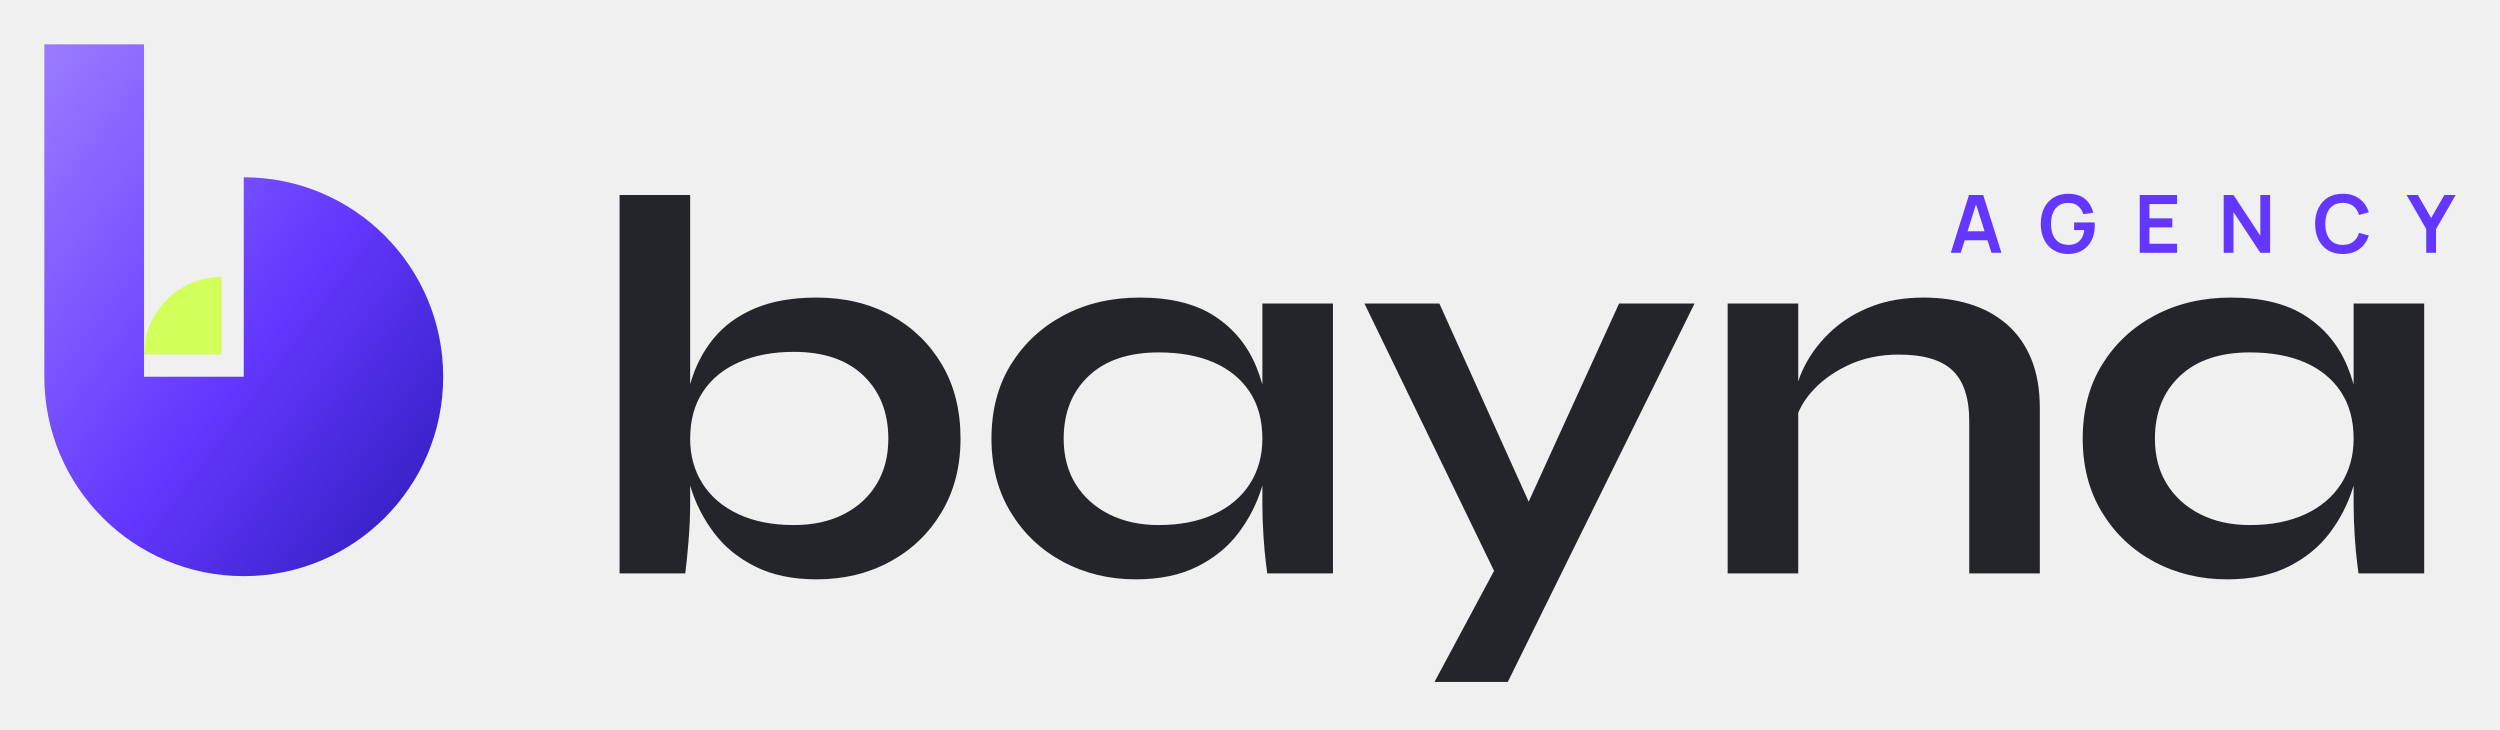
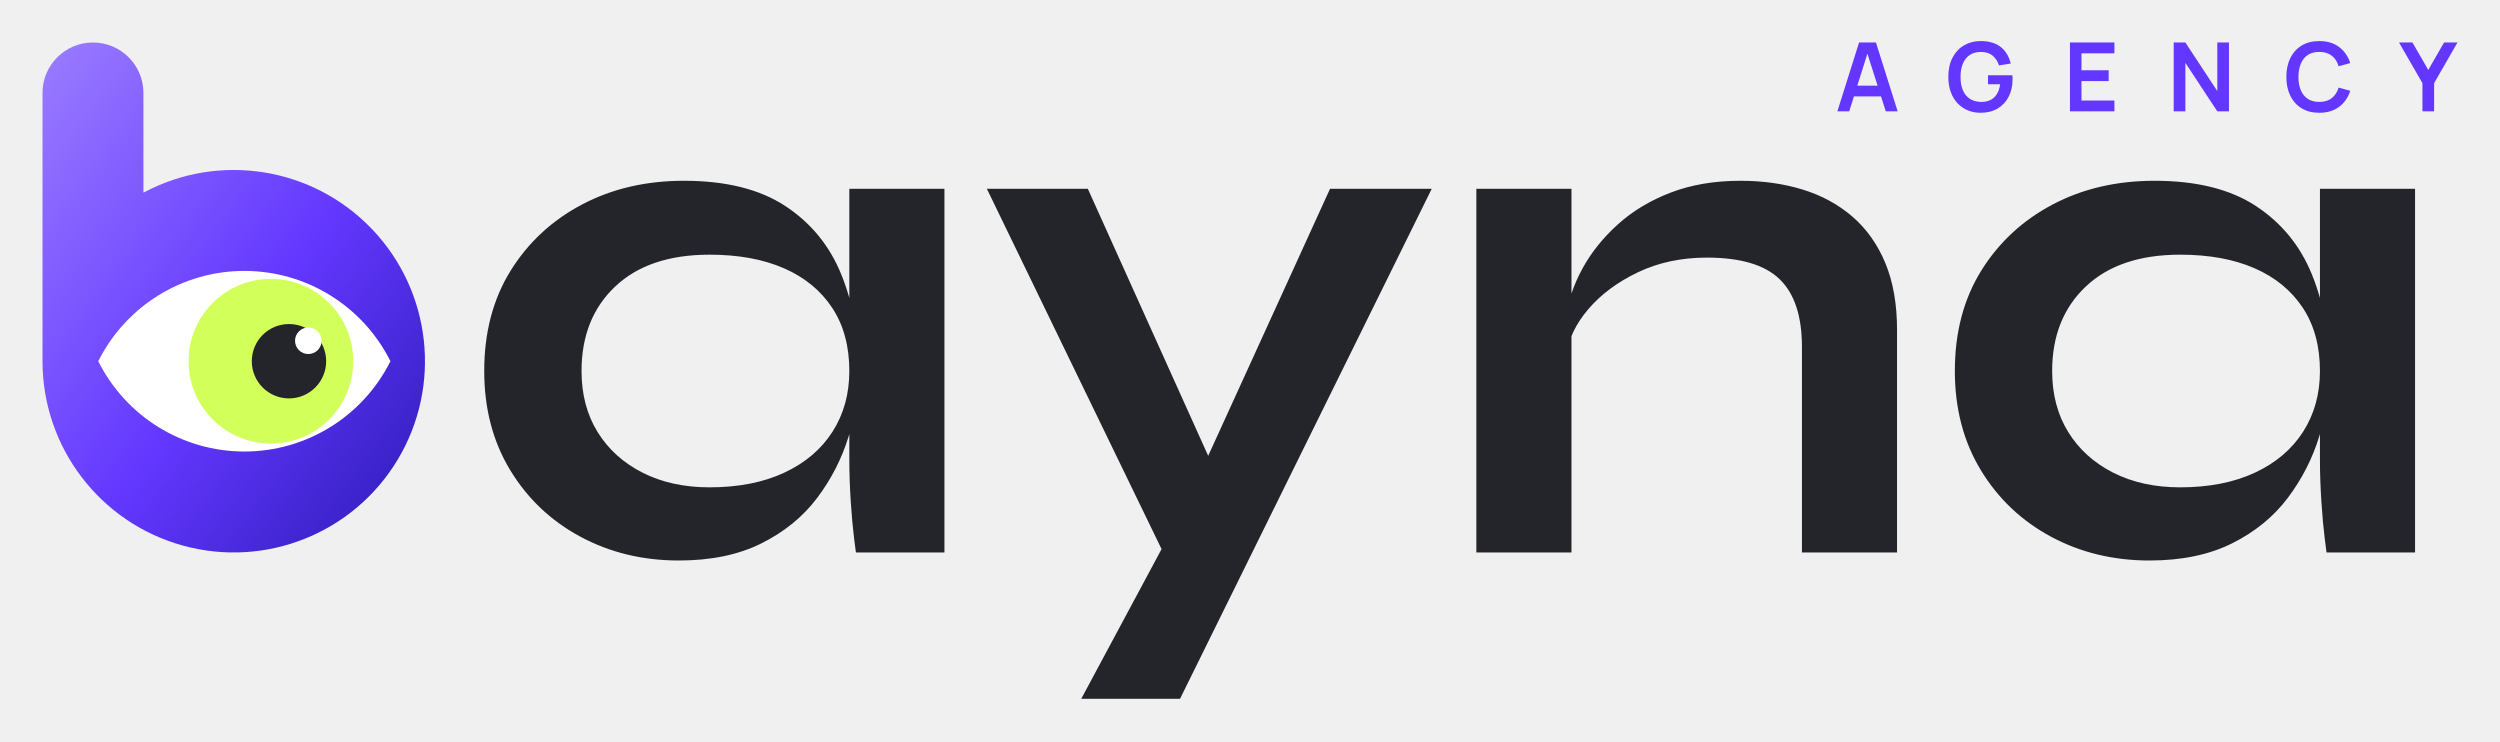
- <svg xmlns="http://www.w3.org/2000/svg" viewBox="0 0 902.55 263.20" width="902.55" height="263.20">
+ <svg xmlns="http://www.w3.org/2000/svg" viewBox="0 0 941.25 279.09" width="941.25" height="279.09">
  <defs>
    <linearGradient id="bg" x1="0" y1="0" x2="1" y2="1">
      <stop offset="0" stop-color="#9A7CFF" />
      <stop offset="0.55" stop-color="#6337FF" />
      <stop offset="1" stop-color="#2B1BB5" />
    </linearGradient>
  </defs>
  <g transform="translate(16,16)">
-     <path d="M0.000,0.000 L36.000,0.000 L36.000,120.000 L72.000,120.000 L72.000,48.000 A72.000,72.000 0 1,1 0.000,120.000 Z" fill="url(#bg)" />
-     <path d="M64.000,112.000 L36.000,112.000 A28.000,28.000 0 0,1 64.000,84.000 Z" fill="#D2FF5A" />
-     <path d="M278.828 193.156Q265.892 193.156 256.68 188.55Q247.468 183.944 241.784 176.398Q236.1 168.852 233.356 159.934Q230.612 151.016 230.612 142.392Q230.612 131.612 233.258 122.4Q235.904 113.188 241.588 106.23Q247.272 99.272 256.484 95.352Q265.696 91.432 278.828 91.432Q293.92 91.432 305.582 97.802Q317.244 104.172 324.006 115.54Q330.768 126.908 330.768 142.392Q330.768 157.484 323.908 168.95Q317.048 180.416 305.288 186.786Q293.528 193.156 278.828 193.156ZM270.596 173.556Q280.984 173.556 288.628 169.636Q296.272 165.716 300.486 158.758Q304.7 151.8 304.7 142.392Q304.7 128.28 295.782 119.656Q286.864 111.032 270.596 111.032Q259.228 111.032 250.8 114.756Q242.372 118.48 237.766 125.438Q233.16 132.396 233.16 142.392Q233.16 151.604 237.668 158.66Q242.176 165.716 250.604 169.636Q259.032 173.556 270.596 173.556ZM233.16 54.388V165.912Q233.16 172.184 232.572 179.338Q231.984 186.492 231.396 191.0H207.68V54.388Z M394.076 193.156Q379.572 193.156 367.714 186.786Q355.856 180.416 348.898 168.95Q341.94 157.484 341.94 142.392Q341.94 126.908 348.996 115.54Q356.052 104.172 368.106 97.802Q380.16 91.432 395.448 91.432Q412.304 91.432 422.594 98.194Q432.884 104.956 437.588 116.52Q442.292 128.084 442.292 142.392Q442.292 151.016 439.548 159.934Q436.804 168.852 431.12 176.398Q425.436 183.944 416.224 188.55Q407.012 193.156 394.076 193.156ZM402.308 173.556Q413.872 173.556 422.3 169.636Q430.728 165.716 435.236 158.66Q439.744 151.604 439.744 142.392Q439.744 132.396 435.138 125.438Q430.532 118.48 422.202 114.854Q413.872 111.228 402.308 111.228Q386.04 111.228 377.024 119.754Q368.008 128.28 368.008 142.392Q368.008 151.8 372.32 158.758Q376.632 165.716 384.374 169.636Q392.116 173.556 402.308 173.556ZM439.744 93.588H465.224V191.0H441.508Q441.508 191.0 441.018 187.178Q440.528 183.356 440.136 177.476Q439.744 171.596 439.744 165.912Z M476.592 93.588H503.64L545.78 187.08L523.828 191.0ZM595.76 93.588 528.336 230.2H501.876L530.688 176.496L568.516 93.588Z M607.716 93.588H633.196V191.0H607.716ZM678.472 91.432Q687.488 91.432 695.132 93.784Q702.776 96.136 708.46 101.036Q714.144 105.936 717.28 113.482Q720.416 121.028 720.416 131.416V191.0H694.936V135.924Q694.936 123.576 688.958 117.794Q682.98 112.012 669.456 112.012Q659.264 112.012 651.032 115.932Q642.8 119.852 637.704 125.83Q632.608 131.808 631.824 138.276L631.628 128.28Q632.608 121.42 636.136 114.952Q639.664 108.484 645.642 103.094Q651.62 97.704 659.852 94.568Q668.084 91.432 678.472 91.432Z M788.036 193.156Q773.532 193.156 761.674 186.786Q749.816 180.416 742.858 168.95Q735.9 157.484 735.9 142.392Q735.9 126.908 742.956 115.54Q750.012 104.172 762.066 97.802Q774.12 91.432 789.408 91.432Q806.264 91.432 816.554 98.194Q826.844 104.956 831.548 116.52Q836.252 128.084 836.252 142.392Q836.252 151.016 833.508 159.934Q830.764 168.852 825.08 176.398Q819.396 183.944 810.184 188.55Q800.972 193.156 788.036 193.156ZM796.268 173.556Q807.832 173.556 816.26 169.636Q824.688 165.716 829.196 158.66Q833.704 151.604 833.704 142.392Q833.704 132.396 829.098 125.438Q824.492 118.48 816.162 114.854Q807.832 111.228 796.268 111.228Q780.0 111.228 770.984 119.754Q761.968 128.28 761.968 142.392Q761.968 151.8 766.28 158.758Q770.592 165.716 778.334 169.636Q786.076 173.556 796.268 173.556ZM833.704 93.588H859.184V191.0H835.468Q835.468 191.0 834.978 187.178Q834.488 183.356 834.096 177.476Q833.704 171.596 833.704 165.912Z" fill="#24242B" />
-     <path d="M688.273 75.268 694.856 54.388H699.974L706.557 75.268H702.961L696.987 56.534H697.77L691.869 75.268ZM691.941 70.744V67.481H702.903V70.744Z M730.54 75.703Q728.51 75.703 726.734 74.985Q724.958 74.267 723.616 72.876Q722.275 71.484 721.521 69.461Q720.767 67.438 720.767 64.828Q720.767 61.406 722.043 58.977Q723.319 56.549 725.538 55.251Q727.756 53.953 730.54 53.953Q734.397 53.953 736.652 55.744Q738.907 57.535 739.704 60.768L736.137 61.334Q735.543 59.477 734.194 58.368Q732.846 57.259 730.758 57.259Q728.655 57.23 727.263 58.172Q725.871 59.115 725.168 60.826Q724.465 62.537 724.465 64.828Q724.465 67.119 725.161 68.808Q725.857 70.498 727.256 71.44Q728.655 72.383 730.758 72.412Q732.338 72.426 733.527 71.839Q734.716 71.251 735.47 70.055Q736.224 68.859 736.485 67.061H732.802V64.32H740.197Q740.226 64.552 740.24 65.002Q740.255 65.451 740.255 65.538Q740.255 68.496 739.088 70.795Q737.921 73.093 735.745 74.398Q733.571 75.703 730.54 75.703Z M756.495 75.268V54.388H769.98V57.665H759.99V62.812H768.24V66.09H759.99V71.991H769.98V75.268Z M786.8 75.268V54.388H790.338L800.024 69.106V54.388H803.562V75.268H800.024L790.338 60.55V75.268Z M829.793 75.703Q826.661 75.703 824.428 74.333Q822.195 72.963 820.998 70.512Q819.802 68.061 819.802 64.828Q819.802 61.594 820.998 59.144Q822.195 56.694 824.428 55.323Q826.661 53.953 829.793 53.953Q833.403 53.953 835.81 55.758Q838.217 57.564 839.188 60.623L835.665 61.594Q835.056 59.55 833.591 58.397Q832.127 57.245 829.793 57.245Q827.69 57.245 826.291 58.187Q824.892 59.13 824.188 60.833Q823.485 62.537 823.471 64.828Q823.471 67.119 824.174 68.823Q824.877 70.526 826.284 71.469Q827.69 72.412 829.793 72.412Q832.127 72.412 833.591 71.251Q835.056 70.091 835.665 68.061L839.188 69.033Q838.217 72.093 835.81 73.898Q833.403 75.703 829.793 75.703Z M859.923 75.268V66.713L852.818 54.388H856.893L861.692 62.711L866.477 54.388H870.552L863.462 66.713V75.268Z" fill="#6337FF" />
+     <path fill="url(#bg)" d="M0.000,19.000 A19.000,19.000 0 0,1 38.000,19.000 L38.000,56.533 A72.000,72.000 0 1,1 0.000,120.000 Z" />
+     <path fill="#FFFFFF" d="M21.000,120.000 A61.485,61.485 0 0,1 131.000,120.000 A61.485,61.485 0 0,1 21.000,120.000 Z" />
+     <circle cx="86.000" cy="120.000" r="31.000" fill="#D2FF5A" />
+     <circle cx="92.800" cy="120.000" r="14.000" fill="#24242B" />
+     <circle cx="100.080" cy="112.300" r="5.000" fill="#FFFFFF" />
+     <path d="M239.587 195.03Q219.202 195.03 202.537 186.077Q185.871 177.125 176.092 161.01Q166.313 144.895 166.313 123.684Q166.313 101.923 176.23 85.945Q186.146 69.968 203.088 61.016Q220.029 52.063 241.515 52.063Q265.205 52.063 279.667 61.567Q294.129 71.07 300.74 87.323Q307.352 103.575 307.352 123.684Q307.352 135.805 303.495 148.339Q299.638 160.872 291.65 171.478Q283.661 182.083 270.714 188.557Q257.768 195.03 239.587 195.03ZM251.156 167.484Q267.409 167.484 279.254 161.974Q291.099 156.465 297.435 146.548Q303.77 136.631 303.77 123.684Q303.77 109.636 297.297 99.857Q290.824 90.077 279.116 84.981Q267.409 79.885 251.156 79.885Q228.293 79.885 215.621 91.868Q202.95 103.851 202.95 123.684Q202.95 136.907 209.01 146.686Q215.07 156.465 225.951 161.974Q236.832 167.484 251.156 167.484ZM303.77 55.093H339.581V192.0H306.25Q306.25 192.0 305.561 186.628Q304.872 181.257 304.321 172.993Q303.77 164.729 303.77 156.74Z M355.558 55.093H393.572L452.798 186.491L421.945 192.0ZM523.042 55.093 428.281 247.093H391.093L431.587 171.615L484.752 55.093Z M539.845 55.093H575.656V192.0H539.845ZM639.288 52.063Q651.96 52.063 662.703 55.369Q673.446 58.674 681.435 65.561Q689.423 72.448 693.831 83.053Q698.238 93.659 698.238 108.258V192.0H662.428V114.594Q662.428 97.24 654.026 89.113Q645.624 80.987 626.617 80.987Q612.293 80.987 600.723 86.496Q589.154 92.006 581.991 100.407Q574.829 108.809 573.727 117.9L573.452 103.851Q574.829 94.209 579.788 85.119Q584.746 76.029 593.148 68.453Q601.549 60.878 613.119 56.471Q624.689 52.063 639.288 52.063Z M793.274 195.03Q772.89 195.03 756.224 186.077Q739.558 177.125 729.779 161.01Q720.0 144.895 720.0 123.684Q720.0 101.923 729.917 85.945Q739.834 69.968 756.775 61.016Q773.716 52.063 795.202 52.063Q818.892 52.063 833.354 61.567Q847.816 71.07 854.428 87.323Q861.039 103.575 861.039 123.684Q861.039 135.805 857.182 148.339Q853.326 160.872 845.337 171.478Q837.349 182.083 824.402 188.557Q811.455 195.03 793.274 195.03ZM804.844 167.484Q821.096 167.484 832.941 161.974Q844.786 156.465 851.122 146.548Q857.458 136.631 857.458 123.684Q857.458 109.636 850.984 99.857Q844.511 90.077 832.803 84.981Q821.096 79.885 804.844 79.885Q781.98 79.885 769.308 91.868Q756.637 103.851 756.637 123.684Q756.637 136.907 762.697 146.686Q768.758 156.465 779.638 161.974Q790.519 167.484 804.844 167.484ZM857.458 55.093H893.268V192.0H859.937Q859.937 192.0 859.248 186.628Q858.56 181.257 858.009 172.993Q857.458 164.729 857.458 156.74Z" fill="#24242B" />
+     <path d="M675.767 25.92 683.939 0.0H690.293L698.465 25.92H694.001L686.585 2.664H687.557L680.231 25.92ZM680.321 20.304V16.254H693.929V20.304Z M729.677 26.46Q727.157 26.46 724.952 25.569Q722.747 24.678 721.082 22.95Q719.417 21.222 718.481 18.711Q717.545 16.2 717.545 12.96Q717.545 8.712 719.129 5.697Q720.713 2.682 723.467 1.071Q726.221 -0.54 729.677 -0.54Q734.465 -0.54 737.264 1.683Q740.063 3.906 741.053 7.92L736.625 8.622Q735.887 6.318 734.213 4.941Q732.539 3.564 729.947 3.564Q727.337 3.528 725.609 4.698Q723.881 5.868 723.008 7.992Q722.135 10.116 722.135 12.96Q722.135 15.804 722.999 17.901Q723.863 19.998 725.6 21.168Q727.337 22.338 729.947 22.374Q731.909 22.392 733.385 21.663Q734.861 20.934 735.797 19.449Q736.733 17.964 737.057 15.732H732.485V12.33H741.665Q741.701 12.618 741.719 13.176Q741.737 13.734 741.737 13.842Q741.737 17.514 740.288 20.367Q738.839 23.22 736.139 24.84Q733.439 26.46 729.677 26.46Z M763.337 25.92V0.0H780.077V4.068H767.675V10.458H777.917V14.526H767.675V21.852H780.077V25.92Z M802.397 25.92V0.0H806.789L818.813 18.27V0.0H823.205V25.92H818.813L806.789 7.65V25.92Z M857.207 26.46Q853.319 26.46 850.547 24.759Q847.775 23.058 846.29 20.016Q844.805 16.974 844.805 12.96Q844.805 8.946 846.29 5.904Q847.775 2.862 850.547 1.161Q853.319 -0.54 857.207 -0.54Q861.689 -0.54 864.677 1.701Q867.665 3.942 868.871 7.74L864.497 8.946Q863.741 6.408 861.923 4.977Q860.105 3.546 857.207 3.546Q854.597 3.546 852.86 4.716Q851.123 5.886 850.25 8.001Q849.377 10.116 849.359 12.96Q849.359 15.804 850.232 17.919Q851.105 20.034 852.851 21.204Q854.597 22.374 857.207 22.374Q860.105 22.374 861.923 20.934Q863.741 19.494 864.497 16.974L868.871 18.18Q867.665 21.978 864.677 24.219Q861.689 26.46 857.207 26.46Z M896.051 25.92V15.3L887.231 0.0H892.289L898.247 10.332L904.187 0.0H909.245L900.443 15.3V25.92Z" fill="#6337FF" />
  </g>
</svg>
